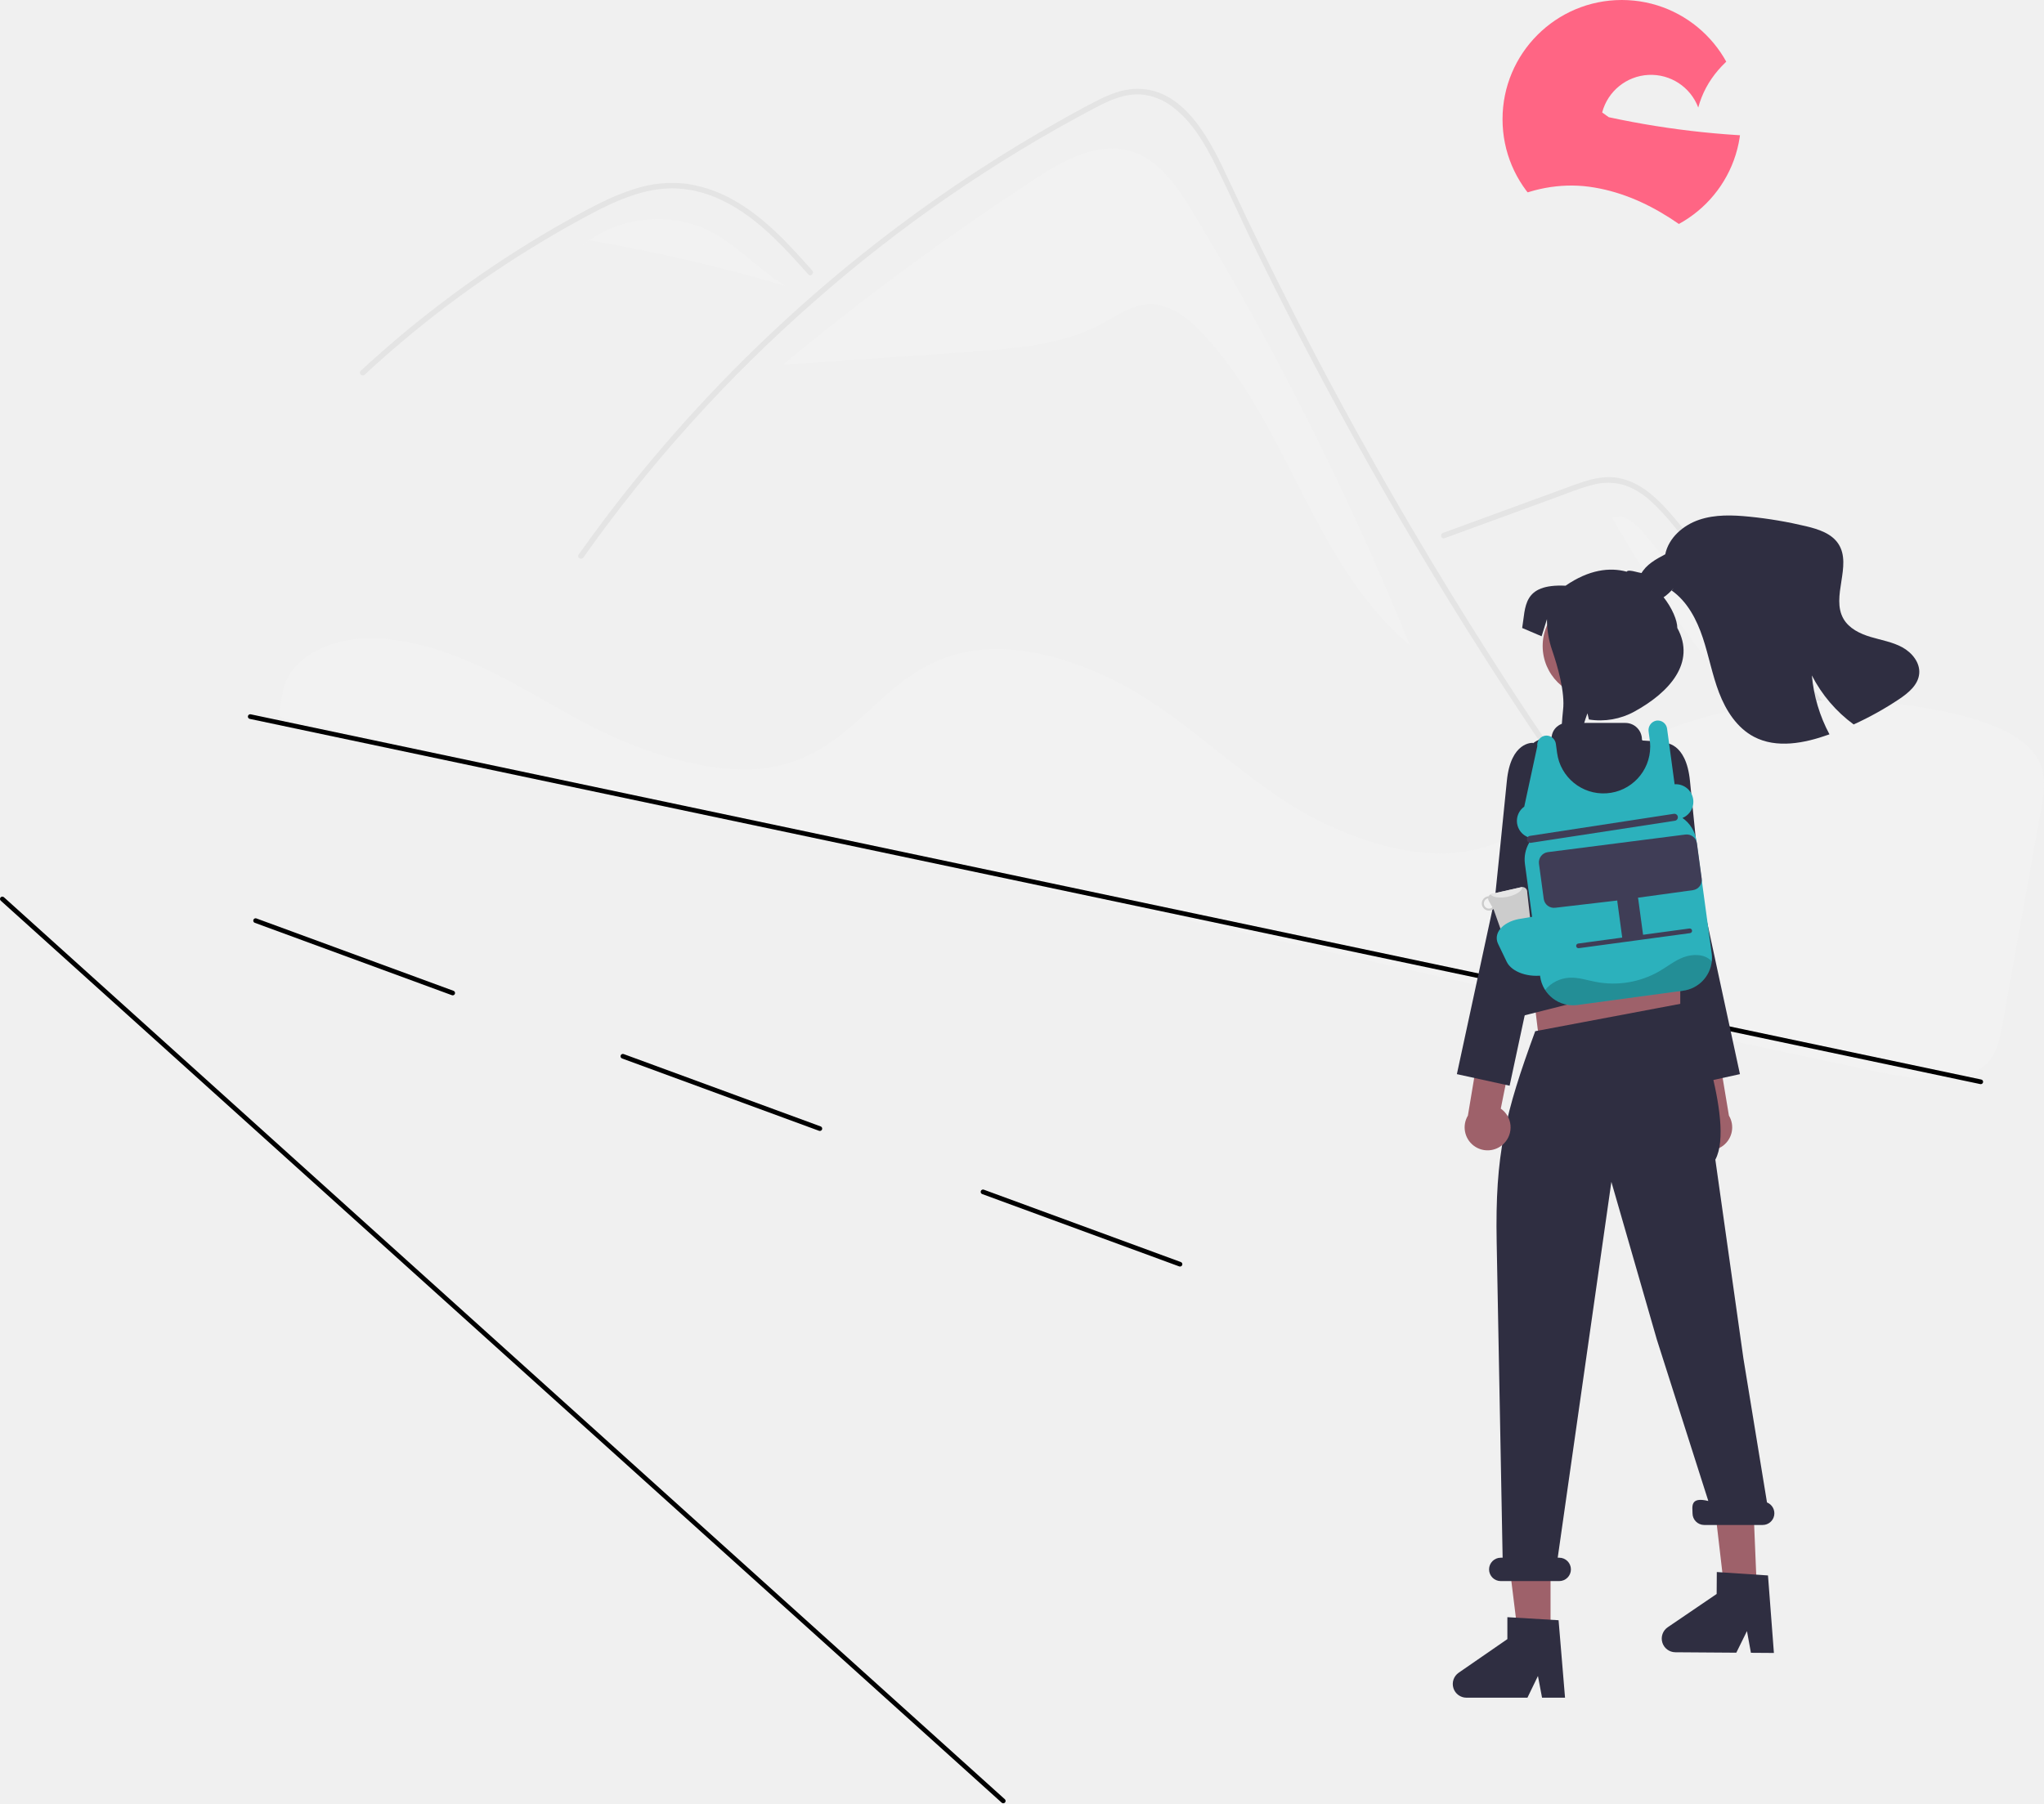
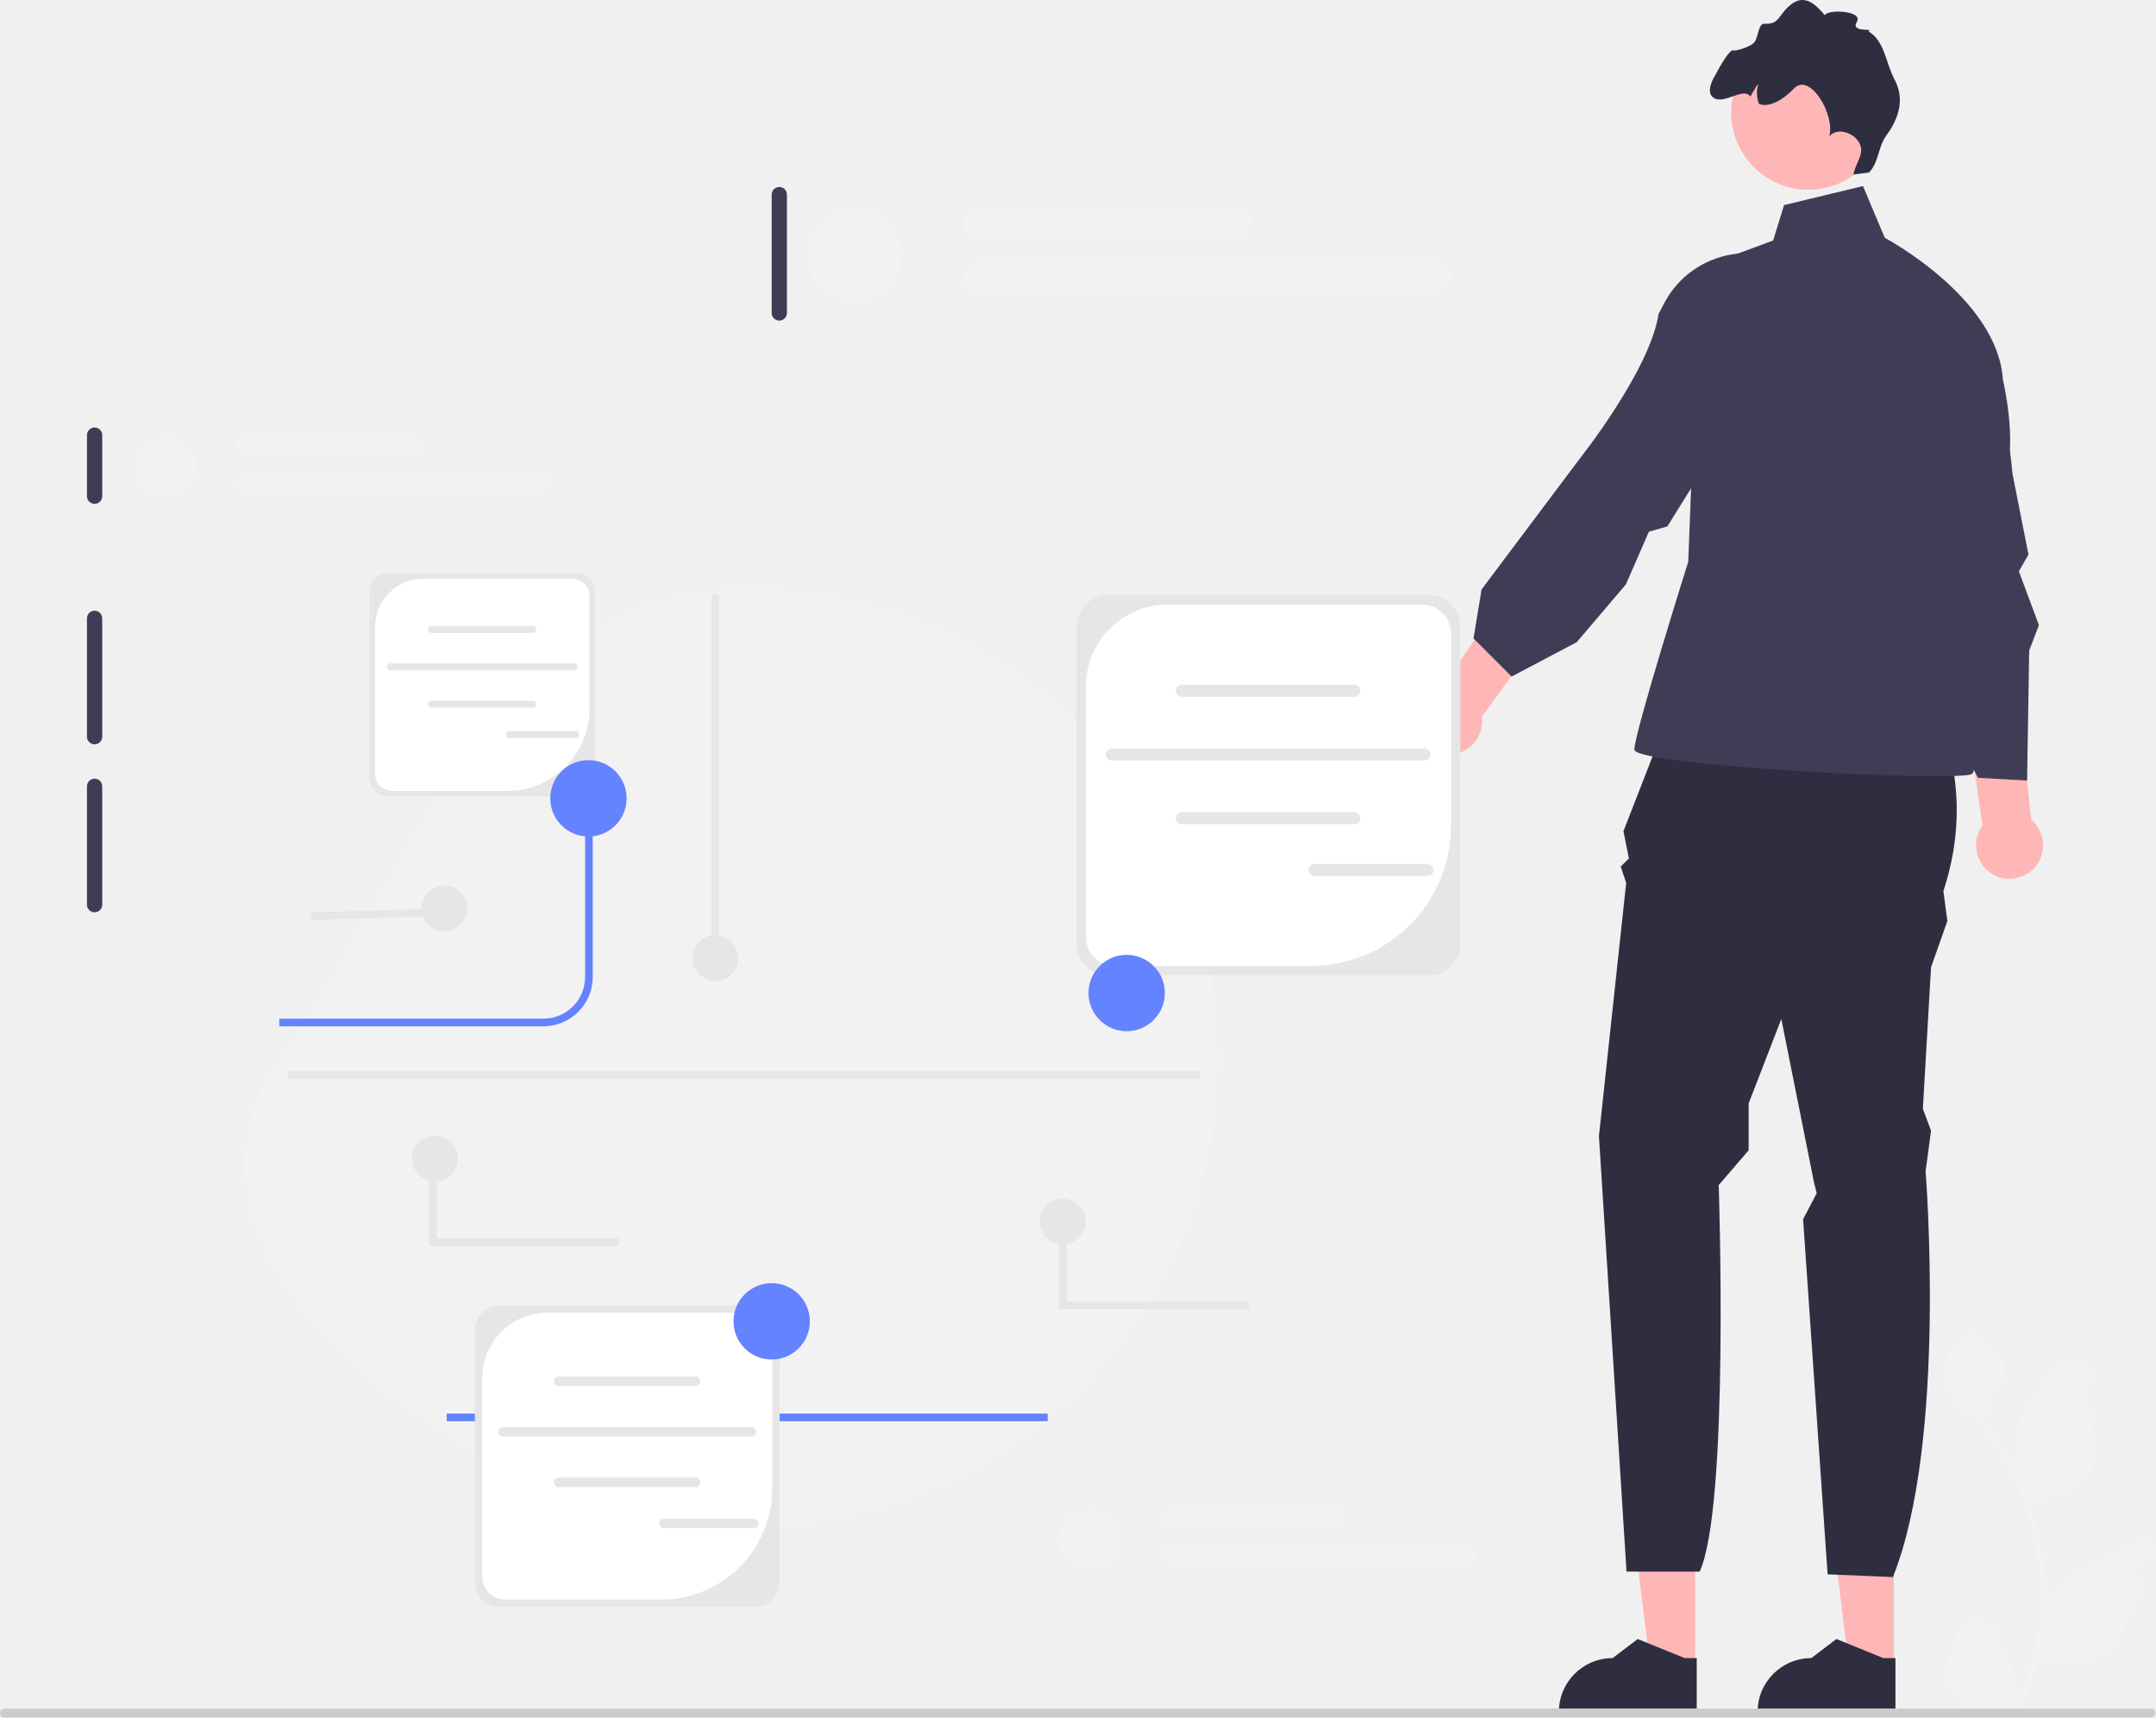
- <svg xmlns="http://www.w3.org/2000/svg" id="currentIllo" data-name="Layer 1" width="874.039" height="771.292" viewBox="0 0 874.039 771.292" class="injected-svg DownloadModal__ImageFile-sc-p17csy-5 iIfSkb grid_media">
-   <path d="M673.062,155.137c-6.611-10.934-14.444-22.608-26.712-26.178-14.207-4.135-28.802,4.079-41.181,12.184a1200.013,1200.013,0,0,0-106.794,78.684l.037.424q39.846-2.748,79.691-5.496c19.192-1.324,39.044-2.83,56.005-11.909,6.436-3.445,12.71-8.047,20.003-8.368,9.061-.398,16.962,5.93,23.17,12.541,36.727,39.109,47.355,98.916,88.558,133.276A1307.621,1307.621,0,0,0,673.062,155.137Z" transform="translate(-162.9803 -64.354)" fill="#f2f2f2" />
-   <path d="M898.816,486.852c-4.061-5.128-5.721-6.33-9.727-11.505Q840.159,412.063,797.108,344.504q-29.241-45.883-55.583-93.529-12.541-22.651-24.394-45.658-9.198-17.839-17.985-35.891c-1.675-3.437-3.303-6.891-4.923-10.352-3.817-8.139-7.563-16.318-11.585-24.346-4.583-9.151-10.162-18.744-18.578-24.891a25.346,25.346,0,0,0-13.204-5.081c-6.851-.443-13.173,2.386-19.115,5.476a615.324,615.324,0,0,0-120.996,83.438A629.917,629.917,0,0,0,412.444,302.789c-.869,1.241-2.924.055-2.047-1.193q5.18-7.325,10.565-14.492A633.399,633.399,0,0,1,582.67,136.269q15.73-10.194,32.051-19.431c5.484-3.106,10.992-6.171,16.594-9.048,5.492-2.821,11.324-5.358,17.598-5.452,21.351-.332,32.407,23.848,40,40.119q3.58,7.681,7.246,15.314,13.856,28.981,28.779,57.432,9.21,17.566,18.823,34.927,29.917,54.062,63.596,105.935c29.743,45.808,59.25,86.275,93.134,129.112C901.424,486.362,899.756,488.053,898.816,486.852Z" transform="translate(-162.9803 -64.354)" fill="#e4e4e4" />
-   <path d="M508.636,181.73c-1.24-1.383-2.473-2.766-3.722-4.149-9.846-10.889-20.411-21.652-33.931-27.894a49.228,49.228,0,0,0-20.624-4.781c-7.38.024-14.595,1.96-21.414,4.67-3.224,1.288-6.377,2.75-9.482,4.307-3.548,1.786-7.033,3.69-10.502,5.61q-9.767,5.405-19.281,11.284-18.93,11.699-36.674,25.184-9.198,6.993-18.017,14.445-8.202,6.922-16.073,14.216c-1.122,1.035-2.797-.64-1.675-1.675,1.383-1.288,2.782-2.568,4.18-3.832q5.927-5.358,12.043-10.51,11.153-9.411,22.884-18.096,18.242-13.513,37.74-25.192,9.743-5.832,19.755-11.174c2.015-1.075,4.054-2.126,6.116-3.121a97.502,97.502,0,0,1,14.54-5.919,51.724,51.724,0,0,1,21.96-2.157,57.173,57.173,0,0,1,20.261,7.009c13.275,7.42,23.572,18.894,33.591,30.091C511.323,181.184,509.655,182.867,508.636,181.73Z" transform="translate(-162.9803 -64.354)" fill="#e4e4e4" />
-   <path d="M780.643,294.569l31.811-11.635L828.249,277.157c5.144-1.881,10.276-4.023,15.593-5.37a24.6,24.6,0,0,1,14.114.18,32.529,32.529,0,0,1,11.008,6.824,89.337,89.337,0,0,1,9.029,9.642c3.439,4.133,6.827,8.308,10.23,12.47q21.068,25.765,41.86,51.755,20.792,25.989,41.306,52.198,20.564,26.274,40.845,52.767,2.484,3.246,4.965,6.494c.914,1.196,2.973.017,2.047-1.196q-20.431-26.76-41.147-53.3-20.767-26.604-41.82-52.982-21.053-26.378-42.391-52.527-5.316-6.515-10.649-13.015c-2.999-3.655-5.965-7.35-9.254-10.753-6.039-6.245-13.583-11.764-22.614-11.914-5.31-.088-10.448,1.597-15.381,3.381-5.318,1.924-10.624,3.884-15.935,5.826l-32.034,11.716-8.008,2.929c-1.421.52-.807,2.812.63,2.286Z" transform="translate(-162.9803 -64.354)" fill="#e4e4e4" />
-   <path d="M466.796,163.388c-16.166-8.308-36.868-6.681-51.723,3.699a737.726,737.726,0,0,1,83.932,19.589C487.555,179.967,478.599,169.455,466.796,163.388Z" transform="translate(-162.9803 -64.354)" fill="#f2f2f2" />
-   <path d="M414.914,167.059l-3.112,2.53c1.053-.885,2.147-1.715,3.271-2.501C415.02,167.078,414.967,167.068,414.914,167.059Z" transform="translate(-162.9803 -64.354)" fill="#f2f2f2" />
-   <path d="M867.766,294.685c-3.131-3.812-6.517-7.803-11.201-9.351l-4.373.172A496.015,496.015,0,0,0,984.306,436.543Q926.036,365.614,867.766,294.685Z" transform="translate(-162.9803 -64.354)" fill="#f2f2f2" />
-   <path d="M667.565,606.081a.992.992,0,0,1-.345-.062l-84.261-30.953a1.0 1,0,0,1,.689-1.877L667.91,604.142a1.0 1,0,0,1-.345,1.938Z" transform="translate(-162.9803 -64.354)" />
-   <path d="M513.565,548.081a.992.992,0,0,1-.345-.062l-84.261-30.953a1.0 1,0,0,1,.689-1.877L513.91,546.142a1.0 1,0,0,1-.345,1.938Z" transform="translate(-162.9803 -64.354)" />
-   <path d="M356.565,490.081a.992.992,0,0,1-.345-.062l-84.261-30.953a1.0 1,0,1,1,.689-1.877L356.91,488.142a1.0 1,0,0,1-.345,1.938Z" transform="translate(-162.9803 -64.354)" />
-   <path d="M340.778,339.738c-3.513-.785-7.07-1.405-10.583-1.837l-.511-.063c-23.321-2.777-43.01,6.958-45.796,22.645l-.495,2.838c-.309,1.795-.643,3.725-1.04,5.86-.192,1.054.867,2.132,2.407,2.476L845.649,497.037c39.607,8.564,79.087,17.024,117.337,25.144a177.652,177.652,0,0,0,21.711,3.511c10.927.926,18.927-.293,24.46-3.725l.001 0c6.877-4.253,8.607-11.157,10.019-19.078,2.846-15.997,5.877-32.793,8.897-49.538,2.661-14.758,5.316-29.477,7.832-43.574,1.478-8.369,2.281-15.869-2.879-22.891-5.596-7.598-17.581-13.494-35.623-17.527-.218-.049-.434-.097-.655-.145-56.592-12.407-117.619-2.55-151.854,24.53-3.942,3.118-7.734,6.553-11.401,9.875a158.915,158.915,0,0,1-17.302,14.232,66.95,66.95,0,0,1-10.666,5.986c-.257.125-.548.255-.851.372-.705.318-1.433.613-2.135.865a62.042,62.042,0,0,1-12.655,3.397l-.431.065c-.326.056-.678.107-1.027.147a68.206,68.206,0,0,1-7.479.589c-10.812.309-22.585-1.669-34.991-5.882a151.752,151.752,0,0,1-32.578-15.751c-10.814-6.914-20.639-14.717-30.141-22.263-4.173-3.316-8.49-6.743-12.828-10.046-.815-.622-1.618-1.23-2.434-1.842-5.313-3.969-10.177-7.354-14.871-10.348a146.281,146.281,0,0,0-37.143-17.035c-13.864-4.03-26.63-5.128-37.931-3.275a60.649,60.649,0,0,0-9.253,2.27c-13.923,4.597-23.917,13.74-33.581,22.583-12.021,10.999-24.453,22.373-44.611,25.204-23.263,3.273-53.836-7.081-74.693-17.866-6.557-3.391-13.045-7.056-19.318-10.601q-3.801-2.148-7.611-4.28c-4.993-2.785-9.099-4.982-12.918-6.915l-1.208-.614c-.673-.337-1.346-.675-2.034-1.007-4.55-2.238-8.825-4.154-13.075-5.86l-1.004-.409c-2.021-.785-3.918-1.486-5.788-2.137l-.747-.259A109.236,109.236,0,0,0,340.778,339.738Z" transform="translate(-162.9803 -64.354)" fill="#f2f2f2" />
-   <path d="M1009.981,528.062a1.009,1.009,0,0,1-.208-.021l-740-156.208a1,1,0,0,1,.413-1.957l740,156.208a1,1,0,0,1-.206,1.979Z" transform="translate(-162.9803 -64.354)" />
-   <circle cx="693.5" cy="51" r="51" fill="#ff6584" />
-   <path d="M948.516,76.224c-24.717-3.341-52.935,10.019-59.341,34.124a21.597,21.597,0,0,0-41.093,2.109l2.83,2.027a372.275,372.275,0,0,0,160.659-.726C994.377,95.688,973.233,79.565,948.516,76.224Z" transform="translate(-162.9803 -64.354)" fill="#f0f0f0" />
-   <path d="M842.516,144.224c-24.717-3.341-52.935,10.019-59.341,34.124a21.597,21.597,0,0,0-41.093,2.109l2.83,2.027a372.275,372.275,0,0,0,160.659-.726C888.377,163.688,867.233,147.565,842.516,144.224Z" transform="translate(-162.9803 -64.354)" fill="#f0f0f0" />
-   <path d="M886.872,553.437a9.76,9.76,0,0,1,1.357-14.904L872.689,461.346l17.161,5.51,12.439,74.659A9.813,9.813,0,0,1,886.872,553.437Z" transform="translate(-162.9803 -64.354)" fill="#9e616a" />
-   <path d="M863.926,390.13l10.648-8.037s9.393-.665,11.056,16.274,5.079,49.95,5.079,49.95l16.293,75.463-22.554,4.95-17.451-81.438-10.469-24.184Z" transform="translate(-162.9803 -64.354)" fill="#2f2e41" />
-   <polygon points="718.5 449 658.5 448 653.5 407 718.5 407 718.5 449" fill="#9e616a" />
-   <polygon points="663.032 699.832 649.181 699.831 642.591 646.404 663.034 646.405 663.032 699.832" fill="#9e616a" />
-   <polygon points="751.276 680.645 737.425 680.548 731.21 627.076 749.225 631.209 751.276 680.645" fill="#9e616a" />
-   <polygon points="707.954 371.691 711.092 379.851 710.465 388.011 649.04 409.286 652.088 373.574 658.993 365.414 707.954 371.691" fill="#ffb6b6" />
-   <circle cx="681.602" cy="276.32" r="21.938" fill="#9e616a" />
-   <path d="M832.208,790.486h-9.829l-1.754-9.279-4.493,9.279H790.064a5.86,5.86,0,0,1-3.33-10.682l20.817-14.377v-9.381l21.896,1.307Z" transform="translate(-162.9803 -64.354)" fill="#2f2e41" />
-   <path d="M921.523,771.351l-9.828-.069-1.689-9.292-4.558,9.248-26.067-.182a5.86,5.86,0,0,1-3.255-10.705l20.917-14.231.066-9.381,21.886,1.46Z" transform="translate(-162.9803 -64.354)" fill="#2f2e41" />
-   <path d="M918.566,706.973l-10.086-61.619-12-85c8.788-16.32-11-67-11-67l-2.793.134L819.467,505.415l.014-.061c-12.931,35.268-17.215,52.691-16.506,90.248l2.547,135.01h-.799a5,5,0,0,0,0,10h25a5,5,0,0,0,0-10h-.645l22.947-160.757L871.48,637.354l22,69c-8-2-6.758,2.634-6.758,5.258a5,5,0,0,0,5,5h25a4.995,4.995,0,0,0,1.844-9.639Z" transform="translate(-162.9803 -64.354)" fill="#2f2e41" />
-   <path d="M890.403,495.979l-2-20a3.987,3.987,0,0,0-3.605-2.995c-.833-9.527-4.339-50.629-4.549-52.421l-.008-.076-1.594-34.058a5.037,5.037,0,0,0-4.703-4.79l-8.421-.55a.446.446,0,0,1-.431-.445,7.081,7.081,0,0,0-7.081-7.081H833.08a6.63,6.63,0,0,0-6.576,5.804.44.44,0,0,1-.448.396l-.003-0a11.845,11.845,0,0,0-11.915,9.824c-3.408,19.831-10.239,64.84-6.862,89.862,1.176,8.711-1.359,1.812-1.803,9.1a5.365,5.365,0,0,0,1.336,3.89c-2.058.598-2.856,2.821-2.328,4.916l-.438-.108a4,4,0,0,0,4.856,2.901L885.502,480.836C887.644,480.296,890.943,498.121,890.403,495.979Z" transform="translate(-162.9803 -64.354)" fill="#2f2e41" />
-   <path d="M806.089,553.437a9.76,9.76,0,0,0-1.357-14.904l15.54-77.187-17.161,5.51-12.439,74.659A9.813,9.813,0,0,0,806.089,553.437Z" transform="translate(-162.9803 -64.354)" fill="#9e616a" />
-   <path d="M829.034,390.13l-10.648-8.037s-9.393-.665-11.056,16.274-5.079,49.95-5.079,49.95l-16.293,75.463,22.554,4.95,17.451-81.438,10.469-24.184Z" transform="translate(-162.9803 -64.354)" fill="#2f2e41" />
-   <path d="M868.076,321.166c4.087,1.217,7.9-2.202,10.745-5.441l-1.011,1.2c6.692,4.713,10.693,12.39,13.289,20.161,2.596,7.763,4.044,15.894,6.975,23.546,2.93,7.643,7.66,15.037,14.9,18.85,9.699,5.107,21.583,2.785,31.9-.9.137-.051.266-.094.403-.146a65.737,65.737,0,0,1-7.523-25.191,59.771,59.771,0,0,0,17.873,20.967,137.213,137.213,0,0,0,19.381-10.779c3.984-2.665,8.183-6.109,8.645-10.882.471-4.738-3.067-9.065-7.24-11.344-4.173-2.279-8.971-3.05-13.529-4.421-4.55-1.362-9.194-3.599-11.584-7.711-5.509-9.459,3.761-22.8-2.151-32.02-2.913-4.533-8.568-6.349-13.812-7.609a182.606,182.606,0,0,0-24.317-4.104c-7.189-.72-14.617-.985-21.455,1.328-6.838,2.313-13.041,7.686-14.506,14.763-3.993,2.099-8.217,4.421-10.359,8.405C862.558,313.815,863.749,319.881,868.076,321.166Z" transform="translate(-162.9803 -64.354)" fill="#2f2e41" />
-   <path d="M874.177,319.572c3.914,4.903,6.044,10.205,6.044,13.38,8.13,14.859-3.496,27.623-18.356,35.753a30.443,30.443,0,0,1-19.45,3.391l-.622-2.654-.842,2.39s-9.675,31.954-12.866,33.828c1.211-5.687,2.598-32.017,3.272-37.567.933-7.554-2.32-18.799-4.667-25.638a40.366,40.366,0,0,1-2.21-13.1v-.195l-2.285,7.34-8.319-3.549c1.548-8.878,0-18.956,18.556-18.082,10.036-6.902,18.873-7.953,26.133-5.996.937-1.448,6.339,1.264,7.9.502" transform="translate(-162.9803 -64.354)" fill="#2f2e41" />
-   <path d="M894.95,475.58a14.211,14.211,0,0,1-12.22,12.5l-45.17,6.12a14.224,14.224,0,0,1-15.99-12.18l-6.51-48.14a14.175,14.175,0,0,1,1.8-9.04l-.31-2.34a7.49,7.49,0,0,1-1.78-13.14l5.58-25.85a4.007,4.007,0,0,1,3.82-4.54,4.113,4.113,0,0,1,4.13,3.63l.51,3.8a20.001,20.001,0,0,0,39.82-2.66,20.672,20.672,0,0,0-.18-2.71l-.5-3.74a4.15,4.15,0,0,1,3.18-4.69,3.999,3.999,0,0,1,4.71,3.4l3.23,23.8a7.492,7.492,0,0,1,3.35,14.41,14.165,14.165,0,0,1,5.97,9.74l6.52,48.15A14,14,0,0,1,894.95,475.58Z" transform="translate(-162.9803 -64.354)" fill="#2cb1bc" />
-   <path d="M815.906,423.559a1.502,1.502,0,0,1,1.285-1.688l61.566-9.437a1.5,1.5,0,1,1,.402,2.973l-61.566,9.437A1.502,1.502,0,0,1,815.906,423.559Z" transform="translate(-162.9803 -64.354)" fill="#3f3d56" />
-   <path d="M823.101,448.829l-2.035-15.036a4.413,4.413,0,0,1,3.782-4.965l58.801-7.522a4.413,4.413,0,0,1,4.965,3.782l2.035,15.036a4.413,4.413,0,0,1-3.782,4.965L863.381,448.32a4.413,4.413,0,0,1,.117.489l2.079,15.36,19.819-2.682a1,1,0,1,1,.268,1.982l-19.819,2.682-8.919,1.207L838.098,469.906a1,1,0,0,1-.268-1.982l18.828-2.548-2.079-15.36a4.414,4.414,0,0,1-.017-.502l-26.496,3.097A4.413,4.413,0,0,1,823.101,448.829Z" transform="translate(-162.9803 -64.354)" fill="#3f3d56" />
-   <path d="M591.98,835.646a.998.998,0,0,1-.669-.257l-428-385.792a1,1,0,0,1,1.339-1.486l428,385.792a1,1,0,0,1-.67,1.743Z" transform="translate(-162.9803 -64.354)" />
-   <path d="M816.03,445.94a2.026,2.026,0,0,0-2.15-2.17,1.864,1.864,0,0,0-.32.04l-12.66,2.86a2.085,2.085,0,0,0-1.34,1.03,2.606,2.606,0,0,0-.55.08,3.076,3.076,0,1,0,1.36,6,3.118,3.118,0,0,0,1.24-.6l4.29,12.08a2.015,2.015,0,0,0,2.21.97l8.23-1.86a2.043,2.043,0,0,0,1.57-1.82Zm-15.85,6.98a2.2,2.2,0,0,1-.98-4.29c.04-.01.08,0,.12-.01a2.071,2.071,0,0,0,.27,1.04L801.16,452.4A2.071,2.071,0,0,1,800.18,452.92Z" transform="translate(-162.9803 -64.354)" fill="#ccc" />
-   <path d="M813.88,443.77c.12,1.6-2.62,3.44-6.29,4.17-3.37.69-6.39.21-7.24-1.05a1.919,1.919,0,0,1,.55-.22l12.66-2.86A1.864,1.864,0,0,1,813.88,443.77Z" transform="translate(-162.9803 -64.354)" fill="#e6e6e6" />
-   <path d="M807.264,475.724l-3.675-7.646c-2.153-4.479,1.789-9.245,8.787-10.624L821,456l3.607,25.202-.747.147C816.862,482.727,809.417,480.203,807.264,475.724Z" transform="translate(-162.9803 -64.354)" fill="#2cb1bc" />
-   <g opacity="0.2">
-     <path d="M894.95,475.58a14.211,14.211,0,0,1-12.22,12.5l-45.17,6.12a14.208,14.208,0,0,1-13.87-6.42,14.512,14.512,0,0,1,10.36-5.24c3.88-.2,7.64,1.09,11.44,1.81a39.589,39.589,0,0,0,26.83-4.45c3.53-2.05,6.71-4.67,10.59-6.13,3.88-1.45,8.89-1.4,11.7,1.43A4.033,4.033,0,0,1,894.95,475.58Z" transform="translate(-162.9803 -64.354)" />
+ <svg xmlns="http://www.w3.org/2000/svg" width="564.81" height="449.941" viewBox="0 0 564.81 449.941">
+   <g>
+     <g>
+       <polygon points="496.138 436.616 484.396 436.615 478.81 391.325 496.14 391.326 496.138 436.616" fill="#ffb6b6" />
+       <path d="M496.551,448.865l-36.107-.001v-.457c.001-7.762,6.292-14.053,14.054-14.054h.001l6.595-5.004,12.306,5.004,3.152,0-.001,14.511Z" fill="#2f2e41" />
+     </g>
+     <g>
+       <polygon points="444.083 436.616 432.341 436.615 426.756 391.325 444.085 391.326 444.083 436.616" fill="#ffb6b6" />
+       <path d="M444.496,448.865l-36.107-.001v-.457c.001-7.762,6.292-14.053,14.054-14.054h.001l6.595-5.004,12.306,5.004,3.152,0-.001,14.511Z" fill="#2f2e41" />
+     </g>
+     <path d="M438.488,183.865l67.743,1.426s12.179,19.966,2.88,48.133l1.042,7.844-4.278,12.122-2.139,37.08,2.139,5.705-1.426,10.696s5.705,70.595-8.557,106.249l-17.114-.713-6.418-93.023,3.565-6.808-.713-2.852-8.557-42.785-8.557,22.105v12.282l-7.844,9.11s2.852,84.143-4.992,101.257h-19.16l-7.223-114.093,7.131-66.316-1.426-4.278,2.139-2.139-1.426-7.131,13.192-33.871-0-0Z" fill="#2f2e41" />
+     <path d="M467.367,53.728l20.679-4.992,5.705,13.549s29.515,15.688,30.941,37.08c0,0,4,17.114,.435,24.958-3.565,7.844-18.54,32.802-18.54,32.802,0,0,13.548,43.498,9.983,45.637s-88.422-2.139-88.422-6.418,14.122-49.202,14.122-49.202l2.992-77.013,19.253-7.131,2.852-9.27,0-0Z" fill="#3f3d56" />
+     <path d="M522.497,229.263c-4.328-2.181-6.069-7.458-3.888-11.786,.22-.436,.478-.838,.756-1.219l-11.507-78.893,15.931,.51,8.333,76.869c3.02,2.562,4.022,6.939,2.161,10.632-2.181,4.328-7.458,6.069-11.786,3.888h0Z" fill="#ffb6b6" />
+     <path d="M371.338,192.028c-1.742-4.523,.511-9.602,5.033-11.344,.455-.175,.917-.3,1.379-.396l44.452-66.185,11.462,11.075-45.444,62.554c.518,3.926-1.679,7.842-5.538,9.329-4.522,1.743-9.601-.511-11.344-5.034Z" fill="#ffb6b6" />
+     <path d="M493.468,117.466c-4.501-15.464,2.975-31.24,19.08-31.164,4.655,.022,8.271,1.373,9.274,5.112,3.508,13.086,5.421,32.841,5.421,32.841l4.162,21.032-2.521,4.367,5.255,14.095-2.549,6.668-.551,34.052-12.835-.713-14.142-25.959-5.408-3.216s4.342-41.972-4.295-54.057l-.89-3.058h0Z" fill="#3f3d56" />
+     <path d="M435.975,79.41c7.505-14.25,26.72-17.625,38.251-6.381,3.333,3.25,4.996,6.734,3.119,10.119-6.568,11.85-21.793,24.609-21.793,24.609l-18.749,30.141-4.847,1.39-6.012,13.789-12.884,15.148-17.064,8.999-9.983-9.983,2.12-12.833,25.69-34.23s18.485-23.257,20.668-37.95l1.484-2.817v-0Z" fill="#3f3d56" />
+     <path d="M471.297,49.56c.472,.057,.943,.099,1.412,.121,1.457,.08,2.897-.003,4.285-.238,4.216-.676,8.046-2.673,11.002-5.601,3.125-3.09,5.263-7.214,5.841-11.91,1.354-11.083-6.538-21.178-17.62-22.533-10.924-1.343-20.881,6.298-22.471,17.126-.025,.168-.051,.328-.069,.495-1.353,11.09,6.531,21.179,17.621,22.54v0Z" fill="#ffb6b6" />
+     <path d="M449.187,25.783c2.871,1.42,7.562-3.044,9.358-.476,.292-.555,.614-1.092,.933-1.599,.288-.454,.7-1.424,1.177-1.59-.604,1.456-.47,3.429,.156,5.118,2.832,1.058,6.539-1.284,9.16-4.055,4.116-4.344,10.836,6.795,9.247,12.56,2.022-2.469,6.411-1.077,7.898,1.747,1.486,2.817-1.025,5.073-1.562,8.215l4.054-.515c2.558-2.491,2.379-6.689,4.485-9.576,3.518-4.832,4.881-9.762,2.237-14.749-2.346-4.409-2.565-10.116-6.869-12.658,1.881-.919-4.807,.517-3.021-2.479,1.794-2.99-7.769-3.353-8.393-1.751-2.733-3.271-5.489-5.427-8.851-2.806-3.302,2.578-2.96,5.288-6.837,5.046-1.819-.113-1.62,3.28-2.701,4.759-1.075,1.471-5.255,2.415-5.459,2.258-1.104-.864-4.86,6.49-4.86,6.49,0,0-3.046,4.623-.151,6.062h-0Z" fill="#2f2e41" />
  </g>
+   <path d="M196.155,154.13c67.931,0,123,55.069,123,123s-55.069,123-123,123-161.945-67.351-123-123,55.069-123,123-123Z" fill="#f2f2f2" />
+   <path d="M360.782,159.982c-1.103,0-2,.897-2,2v64c0,1.103,.897,2,2,2s2-.897,2-2v-64c0-1.103-.897-2-2-2Z" fill="#3f3d56" />
+   <path d="M24.782,111.982c-1.103,0-2,.897-2,2v16c0,1.103,.897,2,2,2s2-.897,2-2v-16c0-1.103-.897-2-2-2Z" fill="#3f3d56" />
+   <path d="M24.782,159.982c-1.103,0-2,.897-2,2v31c0,1.103,.897,2,2,2s2-.897,2-2v-31c0-1.103-.897-2-2-2Z" fill="#3f3d56" />
+   <path d="M24.782,203.982c-1.103,0-2,.897-2,2v31c0,1.103,.897,2,2,2s2-.897,2-2v-31c0-1.103-.897-2-2-2Z" fill="#3f3d56" />
+   <path d="M204.155,48.982c-1.103,0-2,.897-2,2v31c0,1.103,.897,2,2,2s2-.897,2-2v-31c0-1.103-.897-2-2-2Z" fill="#3f3d56" />
+   <g>
+     <path d="M510.551,432.608c2.066,.129,3.208-2.437,1.645-3.933l-.156-.618c.02-.05,.041-.099,.062-.148,2.089-4.982,9.17-4.947,11.241,.042,1.839,4.428,4.179,8.864,4.756,13.546,.258,2.067,.142,4.172-.316,6.2,4.308-9.411,6.575-19.687,6.575-30.021,0-2.597-.142-5.193-.433-7.783-.239-2.119-.568-4.224-.995-6.31-2.306-11.277-7.299-22.018-14.5-30.99-3.462-1.892-6.349-4.851-8.093-8.397-.626-1.279-1.117-2.655-1.35-4.056,.394,.052,1.486-5.949,1.188-6.317,.549-.833,1.532-1.247,2.131-2.06,2.982-4.043,7.091-3.337,9.236,2.157,4.582,2.313,4.627,6.148,1.815,9.837-1.789,2.347-2.035,5.522-3.604,8.035,.162,.207,.329,.407,.491,.614,2.961,3.798,5.522,7.88,7.681,12.169-.61-4.766,.291-10.508,1.826-14.21,1.748-4.217,5.025-7.769,7.91-11.415,3.466-4.379,10.573-2.468,11.184,3.083,.006,.054,.012,.107,.017,.161-.429,.242-.849,.499-1.259,.77-2.339,1.547-1.531,5.174,1.241,5.602l.063,.01c-.155,1.544-.42,3.074-.807,4.579,3.702,14.316-4.29,19.53-15.701,19.764-.252,.129-.497,.258-.749,.381,1.156,3.255,2.08,6.594,2.764,9.979,.614,2.99,1.04,6.013,1.279,9.049,.297,3.83,.271,7.68-.052,11.503l.019-.136c.82-4.211,3.107-8.145,6.427-10.87,4.946-4.063,11.933-5.559,17.268-8.824,2.568-1.572,5.859,.459,5.411,3.437l-.022,.143c-.794,.323-1.569,.698-2.319,1.117-.429,.242-.848,.499-1.259,.77-2.339,1.547-1.531,5.174,1.241,5.602l.063,.01c.045,.006,.084,.013,.129,.019-1.363,3.236-3.262,6.239-5.639,8.829-2.315,12.497-12.256,13.683-22.89,10.044h-.006c-1.163,5.064-2.861,10.011-5.044,14.726h-18.02c-.065-.2-.123-.407-.181-.607,1.666,.103,3.346,.006,4.986-.297-1.337-1.641-2.674-3.294-4.011-4.935-.032-.032-.058-.065-.084-.097-.678-.84-1.363-1.673-2.041-2.512l-0-.001c-.042-2.578,.267-5.147,.879-7.64l.001-0-0-0Z" fill="#f2f2f2" />
+     <path d="M0,448.751c0,.66,.53,1.19,1.19,1.19H563.48c.66,0,1.19-.53,1.19-1.19,0-.66-.53-1.19-1.19-1.19H1.19c-.66,0-1.19,.53-1.19,1.19Z" fill="#ccc" />
+   </g>
+   <path d="M142.376,268.839H73.155v-2h69.221c6.013,0,10.905-4.893,10.905-10.906v-46.803h2v46.803c0,7.116-5.789,12.906-12.905,12.906h0Z" fill="#6383ff" />
+   <rect x="117.019" y="370.294" width="157.436" height="2" fill="#6383ff" />
+   <g>
+     <path d="M374.343,255.466h-84.092c-4.538,0-8.23-3.692-8.23-8.23v-83.066c0-4.538,3.692-8.23,8.23-8.23h84.092c4.538,0,8.23,3.692,8.23,8.23v83.066c0,4.538-3.692,8.23-8.23,8.23Z" fill="#e6e6e6" />
+     <path d="M305.912,158.392c-11.84,0-21.438,9.598-21.438,21.438v65.643c0,4.164,3.376,7.54,7.54,7.54h51.42c20.262,0,36.687-16.425,36.687-36.687v-50.394c0-4.164-3.376-7.54-7.54-7.54h-66.669v0Z" fill="#fff" />
+     <g>
+       <path d="M354.819,182.532h-45.221c-.863,0-1.565-.702-1.565-1.565s.702-1.564,1.565-1.564h45.221c.863,0,1.564,.702,1.564,1.564s-.702,1.565-1.564,1.565Z" fill="#e6e6e6" />
+       <path d="M354.819,215.895h-45.221c-.863,0-1.565-.702-1.565-1.565s.702-1.564,1.565-1.564h45.221c.863,0,1.564,.702,1.564,1.564s-.702,1.565-1.564,1.565Z" fill="#e6e6e6" />
+       <path d="M373.182,199.224h-81.947c-.863,0-1.565-.702-1.565-1.565s.702-1.564,1.565-1.564h81.947c.863,0,1.564,.702,1.564,1.564s-.702,1.565-1.564,1.565Z" fill="#e6e6e6" />
+     </g>
+     <path d="M374.019,229.461h-29.604c-.863,0-1.565-.702-1.565-1.565s.702-1.564,1.565-1.564h29.604c.863,0,1.564,.702,1.564,1.564s-.702,1.565-1.564,1.565Z" fill="#e6e6e6" />
+   </g>
+   <g>
+     <path d="M197.711,420.97h-66.775c-3.604,0-6.535-2.932-6.535-6.535v-65.96c0-3.604,2.932-6.535,6.535-6.535h66.775c3.604,0,6.535,2.932,6.535,6.535v65.96c0,3.604-2.932,6.535-6.535,6.535h-0Z" fill="#e6e6e6" />
+     <path d="M143.372,343.887c-9.402,0-17.024,7.622-17.024,17.024v52.125c0,3.307,2.681,5.987,5.987,5.987h40.831c16.089,0,29.132-13.043,29.132-29.132v-40.016c0-3.307-2.681-5.987-5.987-5.987h-52.94l0-0Z" fill="#fff" />
+     <g>
+       <path d="M182.208,363.055h-35.908c-.685,0-1.242-.557-1.242-1.242s.557-1.242,1.242-1.242h35.908c.685,0,1.242,.557,1.242,1.242s-.557,1.242-1.242,1.242Z" fill="#e6e6e6" />
+       <path d="M182.208,389.548h-35.908c-.685,0-1.242-.557-1.242-1.242s.557-1.242,1.242-1.242h35.908c.685,0,1.242,.557,1.242,1.242s-.557,1.242-1.242,1.242Z" fill="#e6e6e6" />
+       <path d="M196.79,376.311h-65.071c-.685,0-1.242-.557-1.242-1.242s.557-1.242,1.242-1.242h65.071c.685,0,1.242,.557,1.242,1.242s-.557,1.242-1.242,1.242Z" fill="#e6e6e6" />
+     </g>
+     <path d="M197.454,400.32h-23.507c-.685,0-1.242-.557-1.242-1.242s.557-1.242,1.242-1.242h23.507c.685,0,1.242,.557,1.242,1.242s-.557,1.242-1.242,1.242Z" fill="#e6e6e6" />
+   </g>
+   <g>
+     <path d="M151.04,208.626h-49.383c-2.665,0-4.833-2.168-4.833-4.833v-48.78c0-2.665,2.168-4.833,4.833-4.833h49.383c2.665,0,4.833,2.168,4.833,4.833v48.78c0,2.665-2.168,4.833-4.833,4.833h-0Z" fill="#e6e6e6" />
+     <path d="M110.854,151.619c-6.953,0-12.59,5.637-12.59,12.59v38.549c0,2.446,1.982,4.428,4.428,4.428h30.196c11.899,0,21.545-9.646,21.545-21.545v-29.594c0-2.446-1.982-4.428-4.428-4.428h-39.151v-0Z" fill="#fff" />
+     <g>
+       <path d="M139.575,165.795h-26.556c-.507,0-.919-.412-.919-.919s.412-.919,.919-.919h26.556c.507,0,.919,.412,.919,.919s-.412,.919-.919,.919Z" fill="#e6e6e6" />
+       <path d="M139.575,185.388h-26.556c-.507,0-.919-.412-.919-.919s.412-.919,.919-.919h26.556c.507,0,.919,.412,.919,.919s-.412,.919-.919,.919Z" fill="#e6e6e6" />
+       <path d="M150.358,175.598h-48.123c-.507,0-.919-.412-.919-.919s.412-.919,.919-.919h48.123c.507,0,.919,.412,.919,.919s-.412,.919-.919,.919Z" fill="#e6e6e6" />
+     </g>
+     <path d="M150.85,193.354h-17.385c-.507,0-.919-.412-.919-.919s.412-.919,.919-.919h17.385c.507,0,.919,.412,.919,.919s-.412,.919-.919,.919Z" fill="#e6e6e6" />
+   </g>
+   <circle cx="295.155" cy="260.13" r="10" fill="#6383ff" />
+   <circle cx="154.155" cy="209.13" r="10" fill="#6383ff" />
+   <circle cx="202.155" cy="346.13" r="10" fill="#6383ff" />
+   <g>
+     <ellipse cx="223.756" cy="66.652" rx="12.463" ry="12.201" fill="#f2f2f2" />
+     <path d="M323.669,62.478h-67.085c-2.301,0-4.174-1.872-4.174-4.174s1.873-4.174,4.174-4.174h67.085c2.301,0,4.174,1.872,4.174,4.174s-1.873,4.174-4.174,4.174Z" fill="#f2f2f2" />
+     <path d="M376.023,76.605h-119.438c-2.301,0-4.174-1.872-4.174-4.174s1.873-4.174,4.174-4.174h119.438c2.301,0,4.174,1.872,4.174,4.174s-1.873,4.174-4.174,4.174Z" fill="#f2f2f2" />
+   </g>
+   <g>
+     <ellipse cx="43.359" cy="122.234" rx="8.066" ry="7.896" fill="#f2f2f2" />
+     <path d="M108.021,119.533h-43.416c-1.489,0-2.701-1.212-2.701-2.701s1.212-2.701,2.701-2.701h43.416c1.489,0,2.701,1.212,2.701,2.701s-1.212,2.701-2.701,2.701Z" fill="#f2f2f2" />
+     <path d="M141.904,128.676H64.605c-1.489,0-2.701-1.212-2.701-2.701s1.212-2.701,2.701-2.701h77.299c1.489,0,2.701,1.212,2.701,2.701s-1.212,2.701-2.701,2.701Z" fill="#f2f2f2" />
+   </g>
+   <g>
+     <ellipse cx="285.359" cy="403.234" rx="8.066" ry="7.896" fill="#f2f2f2" />
+     <path d="M350.021,400.533h-43.416c-1.489,0-2.701-1.212-2.701-2.701s1.212-2.701,2.701-2.701h43.416c1.489,0,2.701,1.212,2.701,2.701s-1.212,2.701-2.701,2.701Z" fill="#f2f2f2" />
+     <path d="M383.904,409.676h-77.299c-1.489,0-2.701-1.212-2.701-2.701s1.212-2.701,2.701-2.701h77.299c1.489,0,2.701,1.212,2.701,2.701s-1.212,2.701-2.701,2.701Z" fill="#f2f2f2" />
+   </g>
+   <rect x="186.405" y="155.97" width="2" height="95" fill="#e6e6e6" />
+   <circle cx="187.405" cy="250.97" r="6" fill="#e6e6e6" />
+   <circle cx="278.405" cy="319.97" r="6" fill="#e6e6e6" />
+   <circle cx="116.405" cy="237.97" r="6" fill="#e6e6e6" />
+   <rect x="81.398" y="238.476" width="32.828" height="2.001" transform="translate(-7.20166 3.0694) rotate(-1.73401)" fill="#e6e6e6" />
+   <polygon points="327.216 342.94 277.46 342.94 277.46 319.97 279.46 319.97 279.46 340.94 327.216 340.94 327.216 342.94" fill="#e6e6e6" />
+   <circle cx="113.942" cy="303.486" r="6" fill="#e6e6e6" />
+   <polygon points="162.161 326.455 112.405 326.455 112.405 303.486 114.405 303.486 114.405 324.455 162.161 324.455 162.161 326.455" fill="#e6e6e6" />
+   <rect x="75.423" y="280.655" width="238.982" height="2" fill="#e6e6e6" />
</svg>
